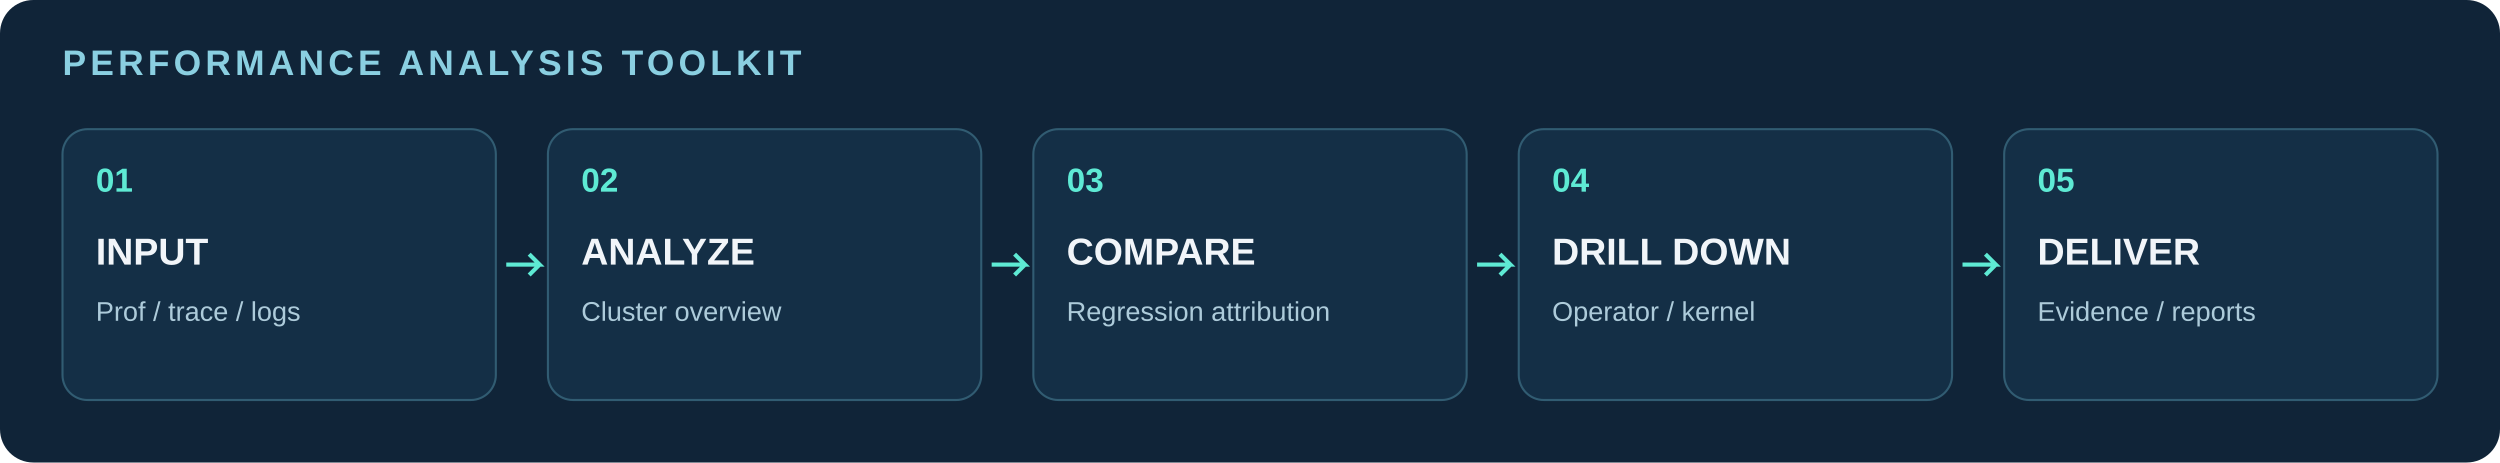
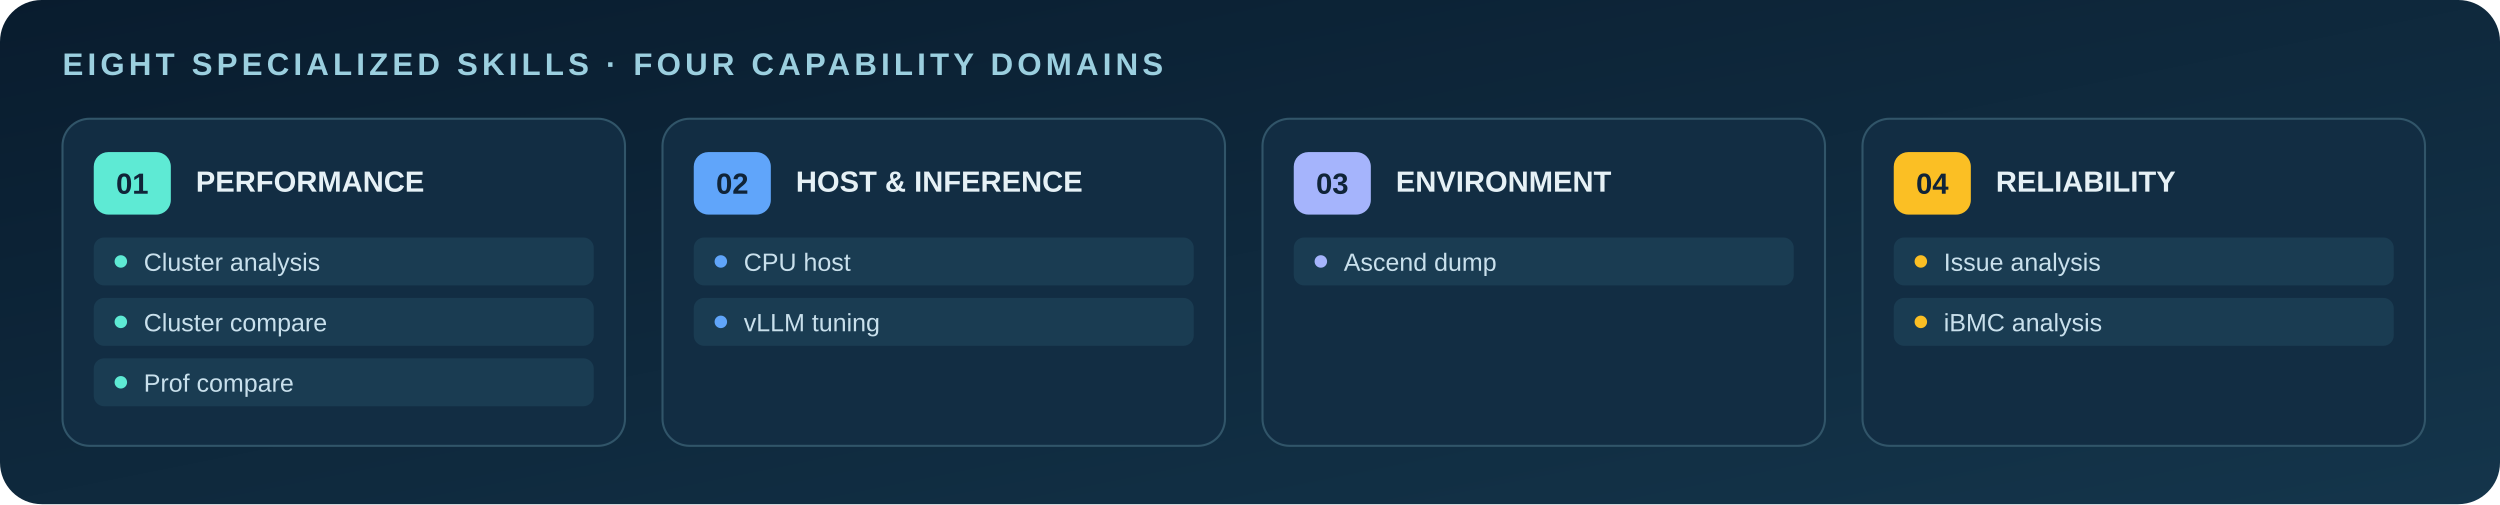
- <svg xmlns="http://www.w3.org/2000/svg" viewBox="0 0 1200 222" width="1200" height="222" role="img" aria-label="Profiling input, cluster analysis, cluster comparison, operator drill-down, and evidence-backed report">
-   <rect width="1200" height="222" rx="16" fill="#102438" />
-   <g font-family="Arial, sans-serif">
-     <text x="30" y="36" font-size="17" font-weight="700" letter-spacing="2" fill="#8acfe1">PERFORMANCE ANALYSIS TOOLKIT</text>
-     <g transform="translate(30 62)">
-       <rect width="208" height="130" rx="12" fill="#142f46" stroke="#315c72" />
-       <text x="16" y="30" fill="#5eead4" font-size="16" font-weight="700">01</text>
-       <text x="16" y="65" font-size="18" font-weight="700" fill="#f1f5f9">INPUT</text>
-       <text x="16" y="92" font-size="13" fill="#adcbda">Prof / trace / logs</text>
+ <svg xmlns="http://www.w3.org/2000/svg" width="1200" height="242" viewBox="0 0 1200 242" role="img" aria-label="Four capability domains, eight specialized skills">
+   <defs>
+     <linearGradient id="b" x2="1" y2="1">
+       <stop stop-color="#091c2e" />
+       <stop offset="1" stop-color="#14354b" />
+     </linearGradient>
+   </defs>
+   <rect width="1200" height="242" rx="20" fill="url(#b)" />
+   <g font-family="Arial,Helvetica,sans-serif">
+     <text x="30" y="36" font-size="15" letter-spacing="2" fill="#9bcfdf" font-weight="700">EIGHT SPECIALIZED SKILLS · FOUR CAPABILITY DOMAINS</text>
+     <g transform="translate(30 57)">
+       <rect width="270" height="157" rx="13" fill="#122d43" stroke="#315569" />
+       <rect x="15" y="16" width="37" height="30" rx="7" fill="#5eead4" />
+       <text x="33.5" y="36" fill="#102438" text-anchor="middle" font-size="14" font-weight="700">01</text>
+       <text x="64" y="35" fill="#e6f1f6" font-size="14" font-weight="700">PERFORMANCE</text>
+       <rect x="15" y="57" width="240" height="23" rx="5" fill="#1a3c52" />
+       <circle cx="28" cy="68.5" r="3" fill="#5eead4" />
+       <text x="39" y="73" fill="#c9e0ec" font-size="12">Cluster analysis</text>
+       <rect x="15" y="86" width="240" height="23" rx="5" fill="#1a3c52" />
+       <circle cx="28" cy="97.5" r="3" fill="#5eead4" />
+       <text x="39" y="102" fill="#c9e0ec" font-size="12">Cluster compare</text>
+       <rect x="15" y="115" width="240" height="23" rx="5" fill="#1a3c52" />
+       <circle cx="28" cy="126.5" r="3" fill="#5eead4" />
+       <text x="39" y="131" fill="#c9e0ec" font-size="12">Prof compare</text>
    </g>
-     <path d="M243 127h16l-5-5m5 5-5 5" stroke="#5eead4" fill="none" stroke-width="2" />
-     <g transform="translate(263 62)">
-       <rect width="208" height="130" rx="12" fill="#142f46" stroke="#315c72" />
-       <text x="16" y="30" fill="#5eead4" font-size="16" font-weight="700">02</text>
-       <text x="16" y="65" font-size="18" font-weight="700" fill="#f1f5f9">ANALYZE</text>
-       <text x="16" y="92" font-size="13" fill="#adcbda">Cluster overview</text>
+     <g transform="translate(318 57)">
+       <rect width="270" height="157" rx="13" fill="#122d43" stroke="#315569" />
+       <rect x="15" y="16" width="37" height="30" rx="7" fill="#60a5fa" />
+       <text x="33.5" y="36" fill="#102438" text-anchor="middle" font-size="14" font-weight="700">02</text>
+       <text x="64" y="35" fill="#e6f1f6" font-size="14" font-weight="700">HOST &amp; INFERENCE</text>
+       <rect x="15" y="57" width="240" height="23" rx="5" fill="#1a3c52" />
+       <circle cx="28" cy="68.5" r="3" fill="#60a5fa" />
+       <text x="39" y="73" fill="#c9e0ec" font-size="12">CPU host</text>
+       <rect x="15" y="86" width="240" height="23" rx="5" fill="#1a3c52" />
+       <circle cx="28" cy="97.5" r="3" fill="#60a5fa" />
+       <text x="39" y="102" fill="#c9e0ec" font-size="12">vLLM tuning</text>
    </g>
-     <path d="M476 127h16l-5-5m5 5-5 5" stroke="#5eead4" fill="none" stroke-width="2" />
-     <g transform="translate(496 62)">
-       <rect width="208" height="130" rx="12" fill="#142f46" stroke="#315c72" />
-       <text x="16" y="30" fill="#5eead4" font-size="16" font-weight="700">03</text>
-       <text x="16" y="65" font-size="18" font-weight="700" fill="#f1f5f9">COMPARE</text>
-       <text x="16" y="92" font-size="13" fill="#adcbda">Regression attribution</text>
+     <g transform="translate(606 57)">
+       <rect width="270" height="157" rx="13" fill="#122d43" stroke="#315569" />
+       <rect x="15" y="16" width="37" height="30" rx="7" fill="#a5b4fc" />
+       <text x="33.5" y="36" fill="#102438" text-anchor="middle" font-size="14" font-weight="700">03</text>
+       <text x="64" y="35" fill="#e6f1f6" font-size="14" font-weight="700">ENVIRONMENT</text>
+       <rect x="15" y="57" width="240" height="23" rx="5" fill="#1a3c52" />
+       <circle cx="28" cy="68.5" r="3" fill="#a5b4fc" />
+       <text x="39" y="73" fill="#c9e0ec" font-size="12">Ascend dump</text>
    </g>
-     <path d="M709 127h16l-5-5m5 5-5 5" stroke="#5eead4" fill="none" stroke-width="2" />
-     <g transform="translate(729 62)">
-       <rect width="208" height="130" rx="12" fill="#142f46" stroke="#315c72" />
-       <text x="16" y="30" fill="#5eead4" font-size="16" font-weight="700">04</text>
-       <text x="16" y="65" font-size="18" font-weight="700" fill="#f1f5f9">DRILL DOWN</text>
-       <text x="16" y="92" font-size="13" fill="#adcbda">Operator / kernel</text>
-     </g>
-     <path d="M942 127h16l-5-5m5 5-5 5" stroke="#5eead4" fill="none" stroke-width="2" />
-     <g transform="translate(962 62)">
-       <rect width="208" height="130" rx="12" fill="#142f46" stroke="#315c72" />
-       <text x="16" y="30" fill="#5eead4" font-size="16" font-weight="700">05</text>
-       <text x="16" y="65" font-size="18" font-weight="700" fill="#f1f5f9">DELIVER</text>
-       <text x="16" y="92" font-size="13" fill="#adcbda">Evidence / reports</text>
+     <g transform="translate(894 57)">
+       <rect width="270" height="157" rx="13" fill="#122d43" stroke="#315569" />
+       <rect x="15" y="16" width="37" height="30" rx="7" fill="#fbbf24" />
+       <text x="33.5" y="36" fill="#102438" text-anchor="middle" font-size="14" font-weight="700">04</text>
+       <text x="64" y="35" fill="#e6f1f6" font-size="14" font-weight="700">RELIABILITY</text>
+       <rect x="15" y="57" width="240" height="23" rx="5" fill="#1a3c52" />
+       <circle cx="28" cy="68.5" r="3" fill="#fbbf24" />
+       <text x="39" y="73" fill="#c9e0ec" font-size="12">Issue analysis</text>
+       <rect x="15" y="86" width="240" height="23" rx="5" fill="#1a3c52" />
+       <circle cx="28" cy="97.5" r="3" fill="#fbbf24" />
+       <text x="39" y="102" fill="#c9e0ec" font-size="12">iBMC analysis</text>
    </g>
  </g>
</svg>
